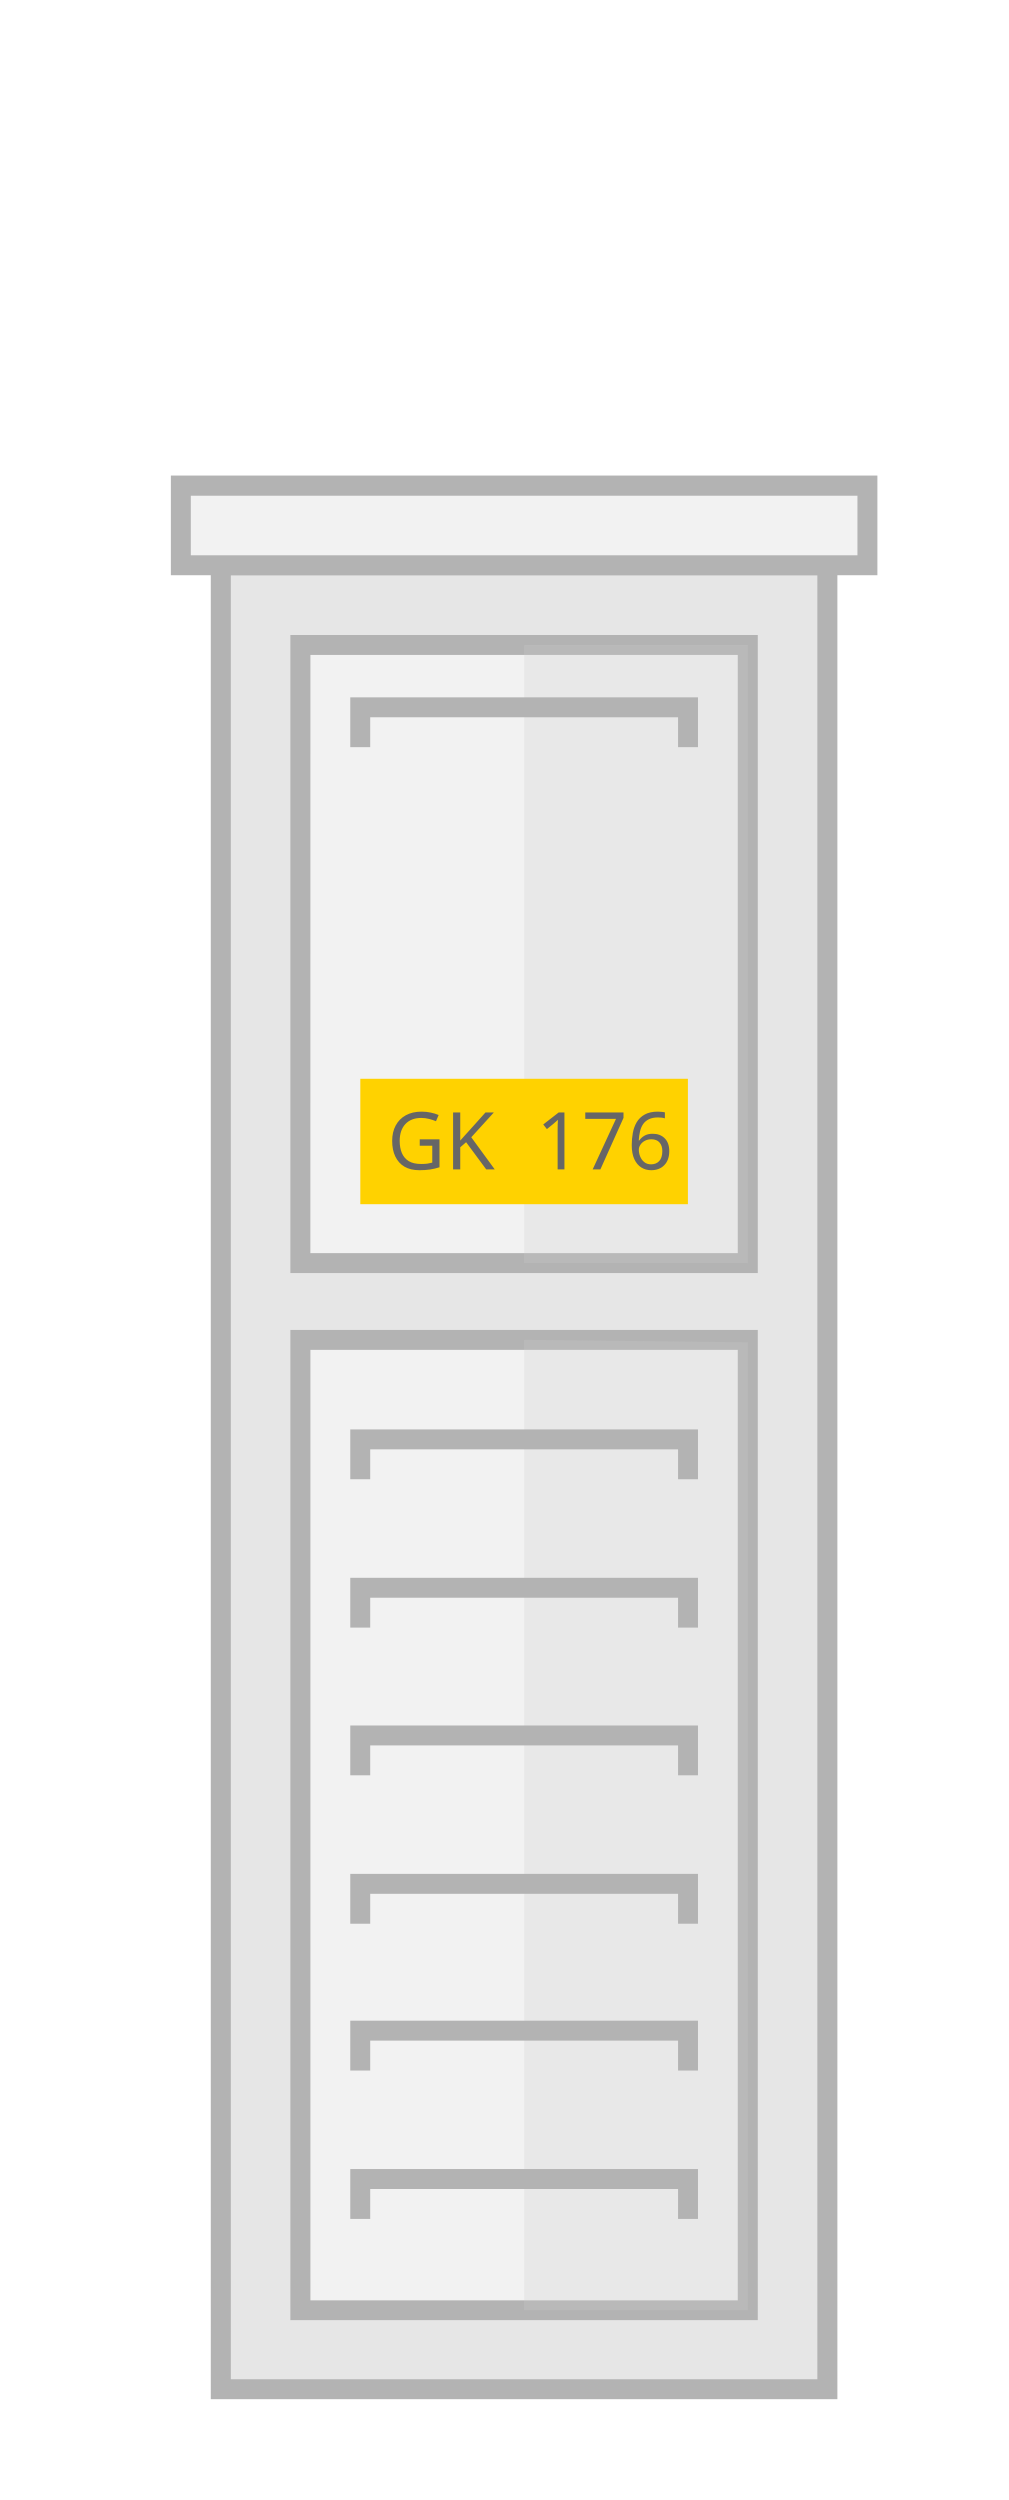
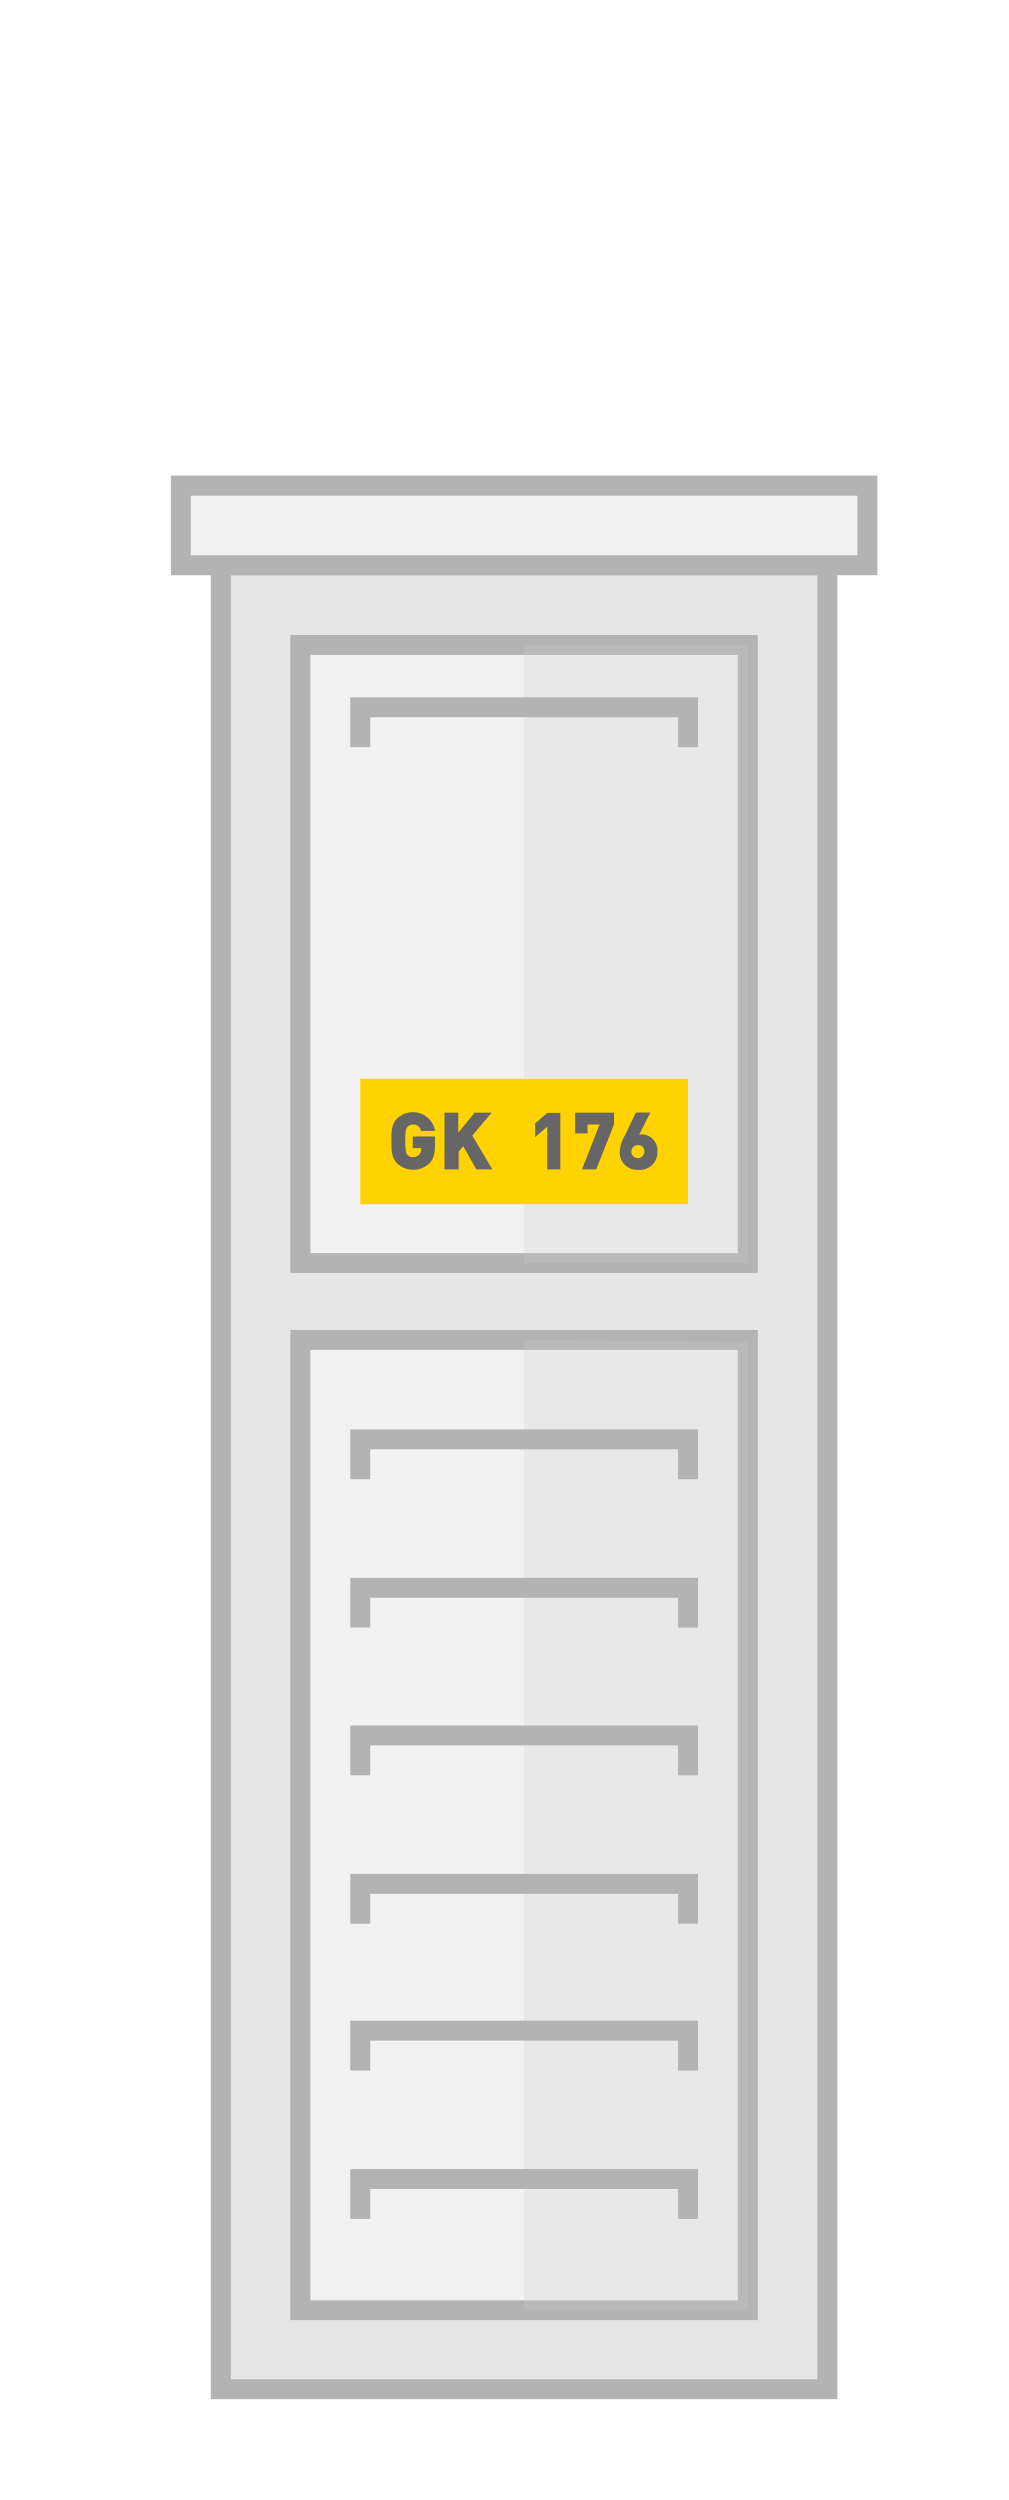
<svg xmlns="http://www.w3.org/2000/svg" id="flat.2" viewBox="0 0 220 545.57">
  <defs>
-     <style>.cls-1{fill:#e6e6e6;}.cls-2{fill:#b3b3b3;}.cls-3{fill:#f2f2f2;}.cls-4{fill:#ccc;opacity:0.25;}.cls-5{fill:#ffd200;}.cls-6{font-size:17.4px;fill:#666;font-family:DINPro-Black, DINPro;}</style>
+     <style>.cls-1{fill:#e6e6e6;}.cls-2{fill:#b3b3b3;}.cls-3{fill:#f2f2f2;}.cls-4{fill:#ccc;opacity:0.25;}.cls-5{fill:#ffd200;}.cls-6{fill:#666;}</style>
  </defs>
  <rect class="cls-1" x="48.19" y="123.36" width="132.38" height="398.04" />
  <path class="cls-2" d="M182.74,523.57H46V121.18H182.74ZM50.37,519.22h128V125.53h-128Z" />
  <rect class="cls-3" x="39.46" y="105.96" width="149.83" height="17.4" />
  <path class="cls-2" d="M191.47,125.53H37.29V103.78H191.47ZM41.64,121.18H187.12v-13H41.64Z" />
  <rect class="cls-3" x="65.56" y="140.76" width="97.64" height="134.88" />
  <path class="cls-2" d="M165.37,277.82h-102V138.58h102Zm-97.64-4.35H161V142.93H67.74Z" />
  <rect class="cls-3" x="65.56" y="292.4" width="97.64" height="211.74" />
  <path class="cls-2" d="M165.37,506.32h-102V290.23h102ZM67.74,502H161V294.58H67.74Z" />
  <rect class="cls-4" x="114.38" y="140.76" width="48.82" height="134.88" />
  <polygon class="cls-4" points="163.2 504.15 114.38 504.15 114.38 292.4 163.2 292.94 163.2 504.15" />
  <polygon class="cls-2" points="152.32 163.05 147.97 163.05 147.97 156.53 80.79 156.53 80.79 163.05 76.44 163.05 76.44 152.18 152.32 152.18 152.32 163.05" />
  <polygon class="cls-2" points="152.32 322.81 147.97 322.81 147.97 316.29 80.79 316.29 80.79 322.81 76.44 322.81 76.44 311.94 152.32 311.94 152.32 322.81" />
  <polygon class="cls-2" points="152.32 355.19 147.97 355.19 147.97 348.67 80.79 348.67 80.79 355.19 76.44 355.19 76.44 344.32 152.32 344.32 152.32 355.19" />
  <polygon class="cls-2" points="152.32 387.42 147.97 387.42 147.97 380.9 80.79 380.9 80.79 387.42 76.44 387.42 76.44 376.55 152.32 376.55 152.32 387.42" />
  <polygon class="cls-2" points="152.32 419.81 147.97 419.81 147.97 413.28 80.79 413.28 80.79 419.81 76.44 419.81 76.44 408.93 152.32 408.93 152.32 419.81" />
  <polygon class="cls-2" points="152.32 451.85 147.97 451.85 147.97 445.32 80.79 445.32 80.79 451.85 76.44 451.85 76.44 440.97 152.32 440.97 152.32 451.85" />
  <polygon class="cls-2" points="152.32 484.23 147.97 484.23 147.97 477.7 80.79 477.7 80.79 484.23 76.44 484.23 76.44 473.35 152.32 473.35 152.32 484.23" />
  <rect class="cls-5" x="78.63" y="235.42" width="71.49" height="27.37" />
-   <text class="cls-6" transform="translate(84.52 255.2)">
-     <tspan xml:space="preserve">GK  176</tspan>
-   </text>
+   <path class="cls-6" d="M93.67,253.91a5.15,5.15,0,0,1-7,0c-1.3-1.3-1.25-3-1.25-4.91s-.05-3.6,1.25-4.91a4.92,4.92,0,0,1,8.28,2.71H91.85a1.61,1.61,0,0,0-1.77-1.39,1.49,1.49,0,0,0-1.2.54c-.28.37-.45.78-.45,3s.17,2.7.45,3.06a1.48,1.48,0,0,0,1.2.52,1.78,1.78,0,0,0,1.36-.49,1.85,1.85,0,0,0,.47-1.32v-.17H90.07v-2.54h4.85v1.72C94.93,251.79,94.61,253,93.67,253.91Z" />
+   <path class="cls-6" d="M103.94,255.2l-2.85-5.08-1,1.2v3.88H97V242.81h3v4.38l3.58-4.38h3.72l-4.23,5,4.37,7.38Z" />
+   <path class="cls-6" d="M119.43,255.2v-9.34l-2.64,2.3v-3l2.64-2.3h2.85V255.2Z" />
+   <path class="cls-6" d="M130.11,255.2H127l3.86-9.81h-2.64v1.95h-2.71v-4.52H134v2.57Z" />
+   <path class="cls-6" d="M139.35,255.3a3.83,3.83,0,0,1-4.12-4,8.39,8.39,0,0,1,1.18-3.6l2.38-4.91h3.13l-2.45,4.85a2.06,2.06,0,0,1,.7-.09,3.49,3.49,0,0,1,3.3,3.74A3.83,3.83,0,0,1,139.35,255.3Zm0-5.39a1.42,1.42,0,1,0,1.27,1.41A1.27,1.27,0,0,0,139.35,249.91Z" />
</svg>
